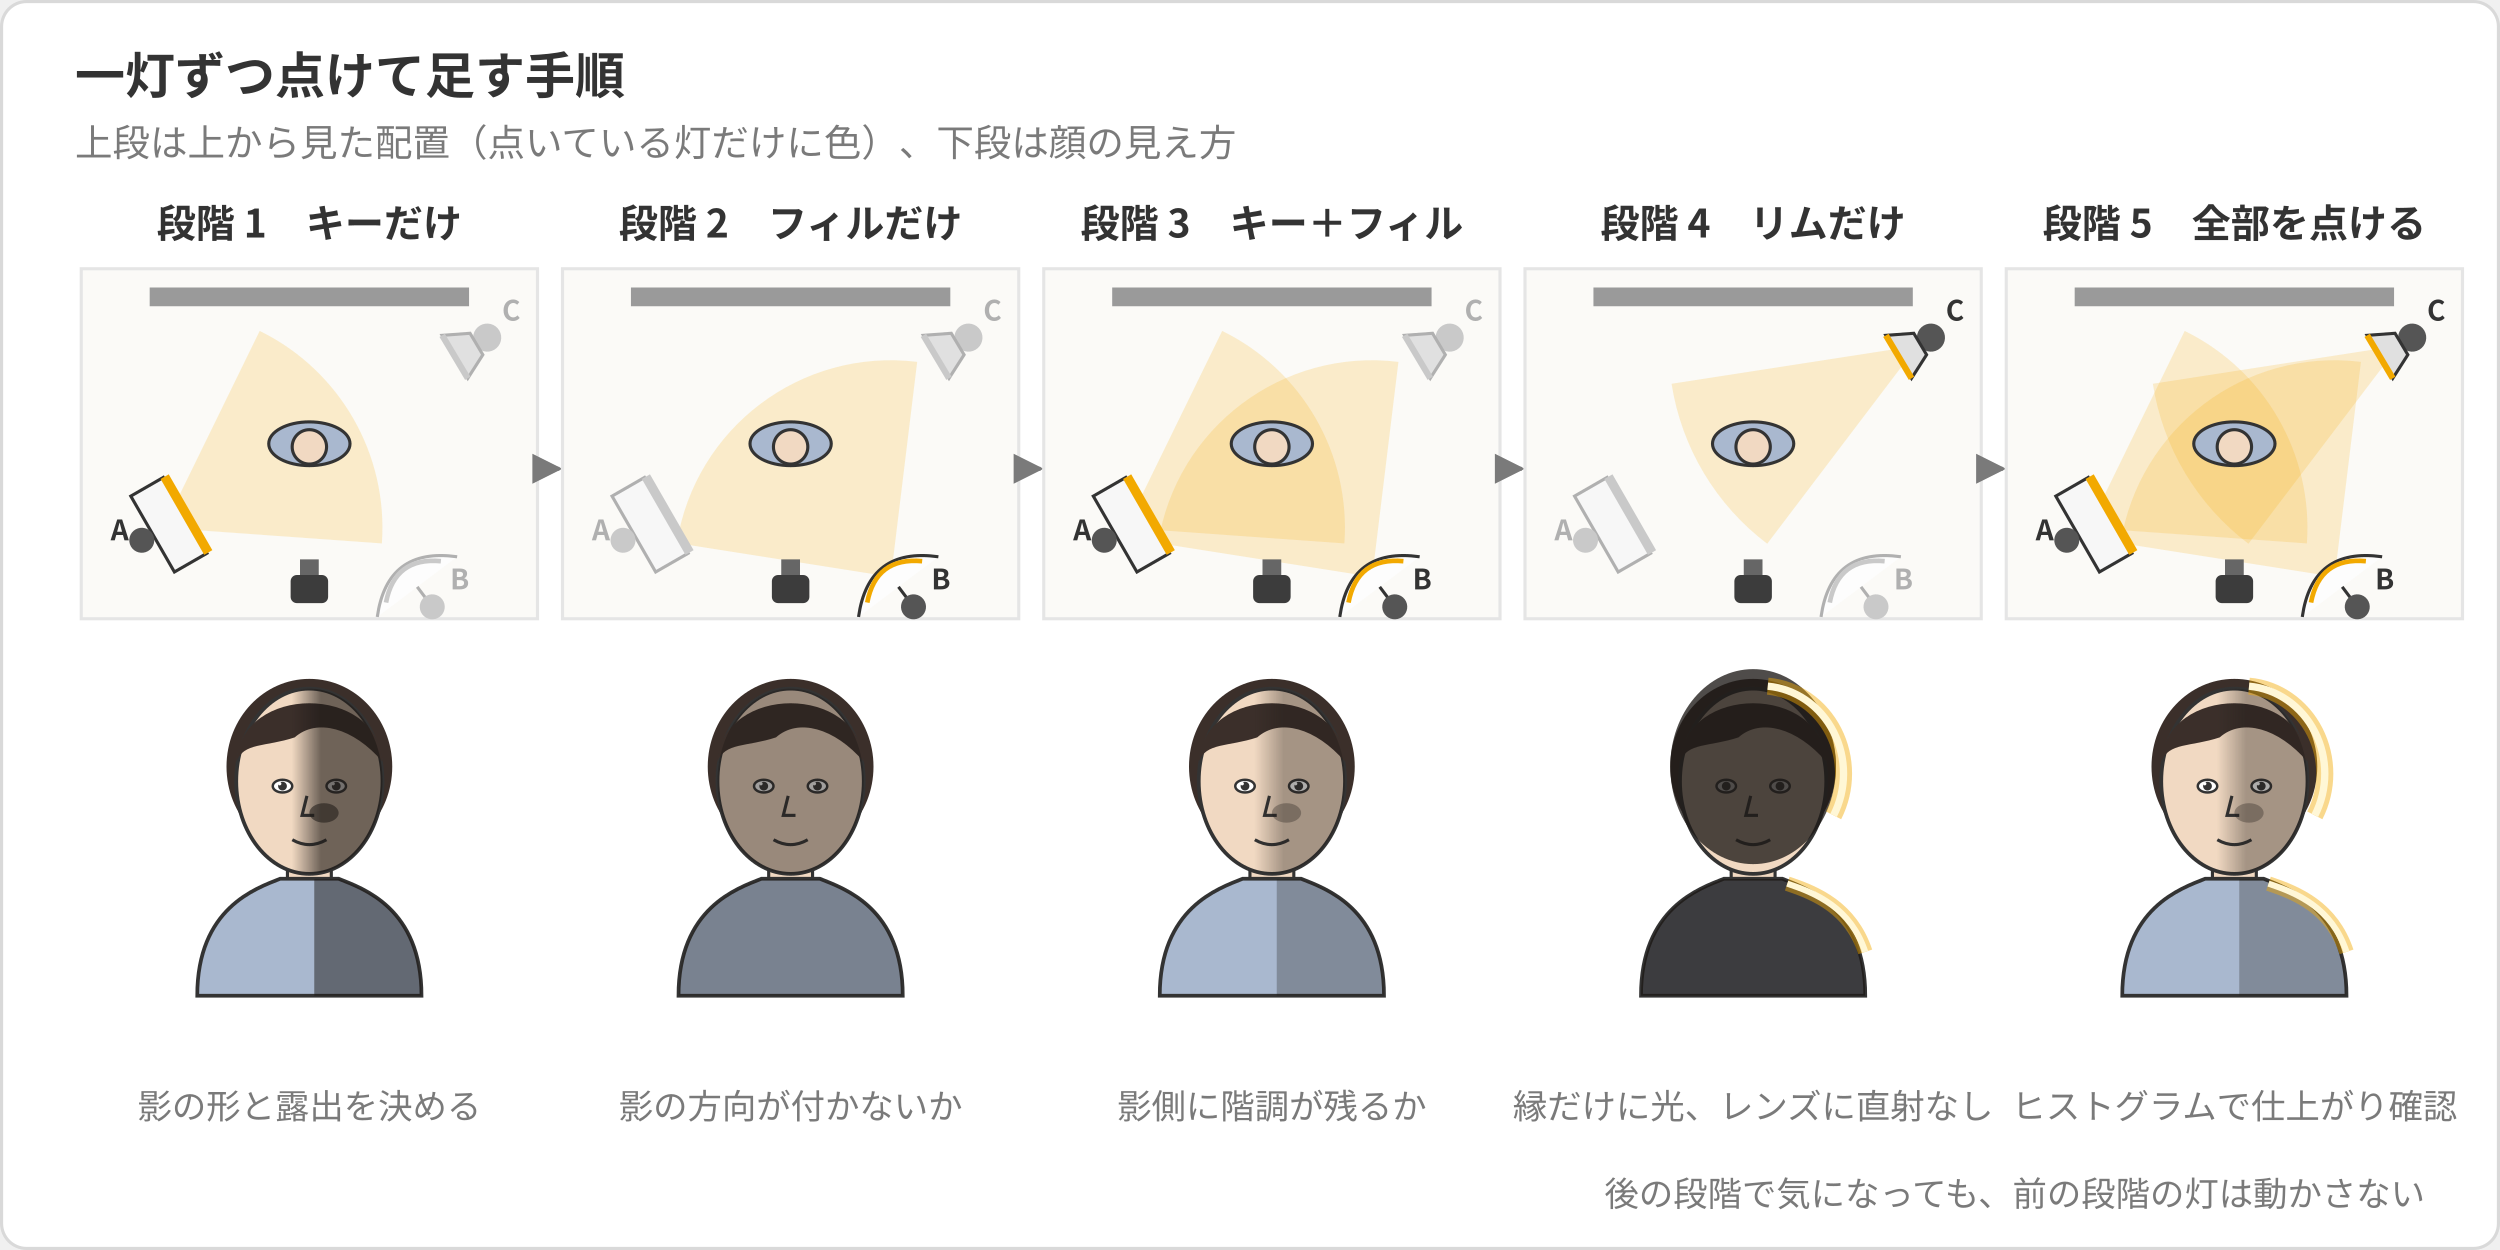
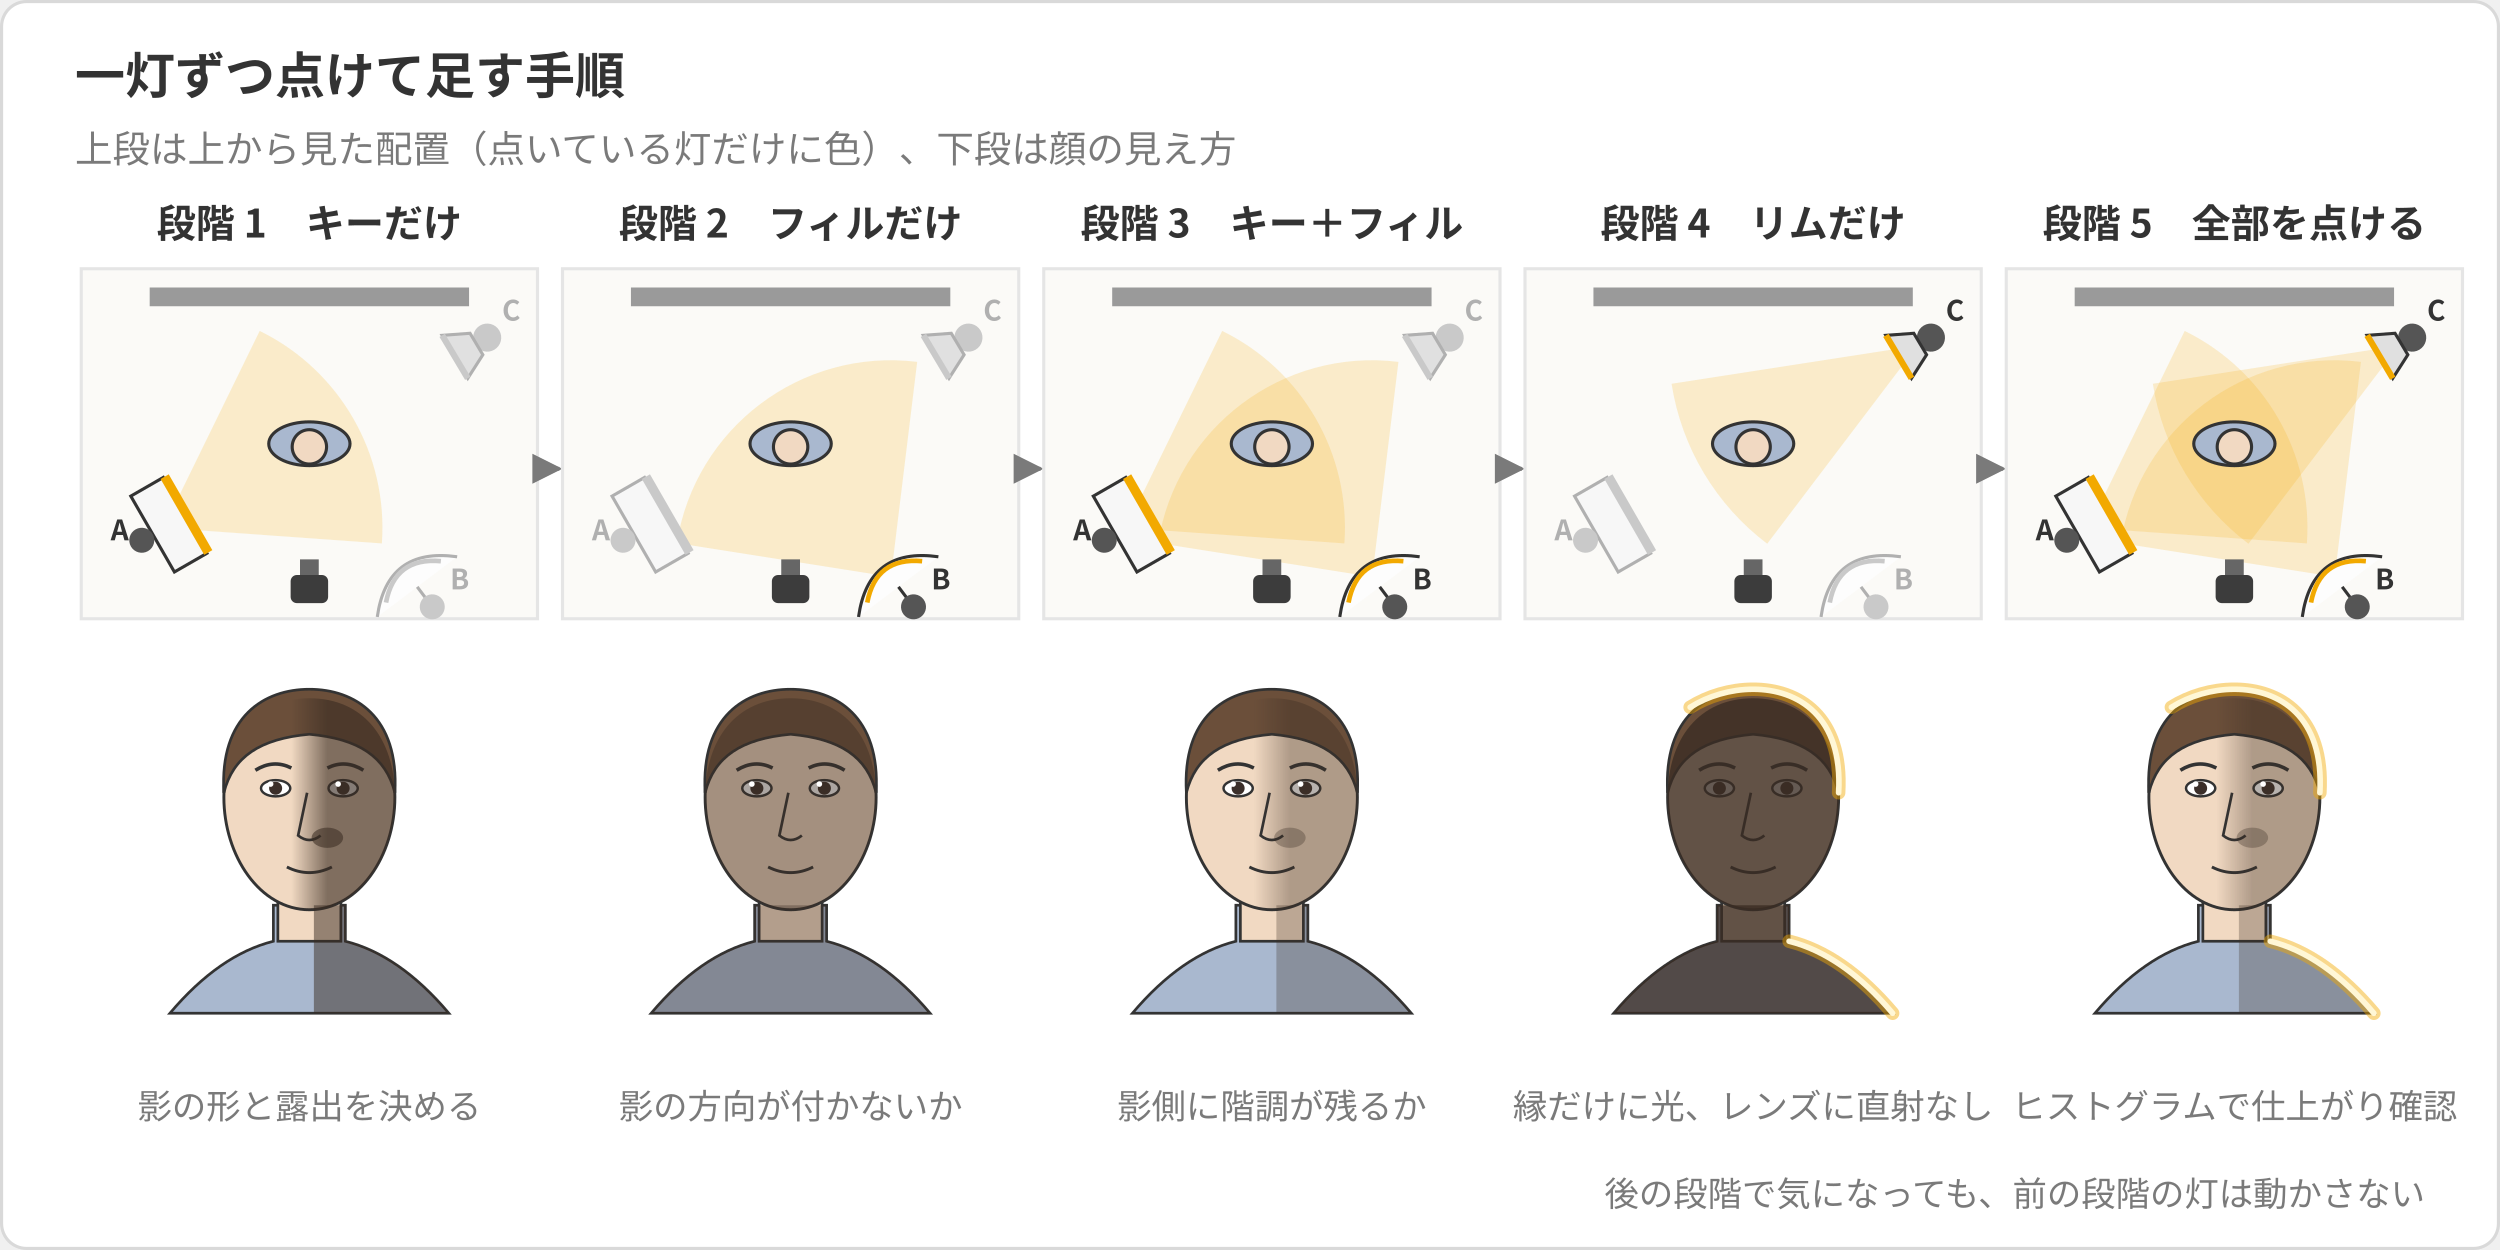
<svg xmlns="http://www.w3.org/2000/svg" viewBox="0 0 800 400" width="800" height="400" role="img" aria-label="一灯ずつ点けて足す手順">
  <defs>
-     <marker id="arrow" viewBox="0 0 10 10" refX="9" refY="5" markerWidth="8" markerHeight="8" orient="auto-start-reverse">
-       <path d="M0,0 L10,5 L0,10 Z" fill="#7a7a7a" />
-     </marker>
-     <marker id="arrow-ink" viewBox="0 0 10 10" refX="9" refY="5" markerWidth="8" markerHeight="8" orient="auto-start-reverse">
-       <path d="M0,0 L10,5 L0,10 Z" fill="#333333" />
-     </marker>
-     <marker id="arrow-light" viewBox="0 0 10 10" refX="9" refY="5" markerWidth="8" markerHeight="8" orient="auto-start-reverse">
-       <path d="M0,0 L10,5 L0,10 Z" fill="#f2a900" />
-     </marker>
-     <marker id="arrow-brown" viewBox="0 0 10 10" refX="9" refY="5" markerWidth="8" markerHeight="8" orient="auto-start-reverse">
-       <path d="M0,0 L10,5 L0,10 Z" fill="#b3541e" />
-     </marker>
    <filter id="blur" x="-30%" y="-30%" width="160%" height="160%">
      <feGaussianBlur stdDeviation="4" />
    </filter>
+     <clipPath id="face1">
+       <path d="M0,-48 C24,-48 38,-30 38,-4 C38,22 22,46 0,46 C-22,46 -38,22 -38,-4 C-38,-30 -24,-48 0,-48 Z" />
+     </clipPath>
+     <clipPath id="body2">
+       <path d="M-62,92 Q-40,66 -16,60 L-16,44 L16,44 L16,60 Q40,66 62,92 Z" />
+     </clipPath>
+     <linearGradient id="grad3" x1="0" y1="0" x2="1" y2="0">
+       <stop offset="0.4" stop-color="#3a2c22" stop-opacity="0" />
+       <stop offset="0.6" stop-color="#3a2c22" stop-opacity="0.62" />
+       <stop offset="1" stop-color="#3a2c22" stop-opacity="0.62" />
+     </linearGradient>
+     <marker id="arrow4" viewBox="0 0 10 10" refX="9" refY="5" markerWidth="8" markerHeight="8" orient="auto-start-reverse">
+       <path d="M0,0 L10,5 L0,10 Z" fill="#7a7a7a" />
+     </marker>
+     <clipPath id="face5">
+       <path d="M0,-48 C24,-48 38,-30 38,-4 C38,22 22,46 0,46 C-22,46 -38,22 -38,-4 C-38,-30 -24,-48 0,-48 Z" />
+     </clipPath>
+     <clipPath id="body6">
+       <path d="M-62,92 Q-40,66 -16,60 L-16,44 L16,44 L16,60 Q40,66 62,92 Z" />
+     </clipPath>
+     <clipPath id="face7">
+       <path d="M0,-48 C24,-48 38,-30 38,-4 C38,22 22,46 0,46 C-22,46 -38,22 -38,-4 C-38,-30 -24,-48 0,-48 Z" />
+     </clipPath>
+     <clipPath id="body8">
+       <path d="M-62,92 Q-40,66 -16,60 L-16,44 L16,44 L16,60 Q40,66 62,92 Z" />
+     </clipPath>
+     <linearGradient id="grad9" x1="0" y1="0" x2="1" y2="0">
+       <stop offset="0.4" stop-color="#3a2c22" stop-opacity="0" />
+       <stop offset="0.6" stop-color="#3a2c22" stop-opacity="0.36" />
+       <stop offset="1" stop-color="#3a2c22" stop-opacity="0.36" />
+     </linearGradient>
+     <clipPath id="face10">
+       <path d="M0,-48 C24,-48 38,-30 38,-4 C38,22 22,46 0,46 C-22,46 -38,22 -38,-4 C-38,-30 -24,-48 0,-48 Z" />
+     </clipPath>
+     <clipPath id="body11">
+       <path d="M-62,92 Q-40,66 -16,60 L-16,44 L16,44 L16,60 Q40,66 62,92 Z" />
+     </clipPath>
+     <clipPath id="face12">
+       <path d="M0,-48 C24,-48 38,-30 38,-4 C38,22 22,46 0,46 C-22,46 -38,22 -38,-4 C-38,-30 -24,-48 0,-48 Z" />
+     </clipPath>
+     <clipPath id="body13">
+       <path d="M-62,92 Q-40,66 -16,60 L-16,44 L16,44 L16,60 Q40,66 62,92 Z" />
+     </clipPath>
+     <linearGradient id="grad14" x1="0" y1="0" x2="1" y2="0">
+       <stop offset="0.4" stop-color="#3a2c22" stop-opacity="0" />
+       <stop offset="0.6" stop-color="#3a2c22" stop-opacity="0.36" />
+       <stop offset="1" stop-color="#3a2c22" stop-opacity="0.36" />
+     </linearGradient>
  </defs>
  <rect x="0.5" y="0.5" width="799" height="399" rx="8" fill="#ffffff" stroke="#d9d9d9" />
  <text x="24.0" y="30.0" font-family="'Noto Sans JP','Noto Sans CJK JP','Hiragino Sans','Yu Gothic','Meiryo',sans-serif" font-size="16" text-anchor="start" fill="#333333" font-weight="bold">
    <tspan x="24.0" dy="0">一灯ずつ点けて足す手順</tspan>
  </text>
-   <text x="24.0" y="50.0" font-family="'Noto Sans JP','Noto Sans CJK JP','Hiragino Sans','Yu Gothic','Meiryo',sans-serif" font-size="12" text-anchor="start" fill="#7a7a7a" font-weight="normal">
+   <text x="24.0" y="52.0" font-family="'Noto Sans JP','Noto Sans CJK JP','Hiragino Sans','Yu Gothic','Meiryo',sans-serif" font-size="12" text-anchor="start" fill="#7a7a7a" font-weight="normal">
    <tspan x="24.0" dy="0">上段は上から見た配置（点いている灯だけに色）、下段は顔の見え方</tspan>
  </text>
  <text x="99.0" y="76.0" font-family="'Noto Sans JP','Noto Sans CJK JP','Hiragino Sans','Yu Gothic','Meiryo',sans-serif" font-size="12.5" text-anchor="middle" fill="#333333" font-weight="bold">
    <tspan x="99.0" dy="0">段階 1　キーだけ</tspan>
  </text>
-   <rect x="26" y="86" width="146" height="112" fill="#fbfaf7" stroke="#e5e5e5" />
-   <rect x="47.9" y="92" width="102.2" height="6" fill="#9a9a9a" />
+   <rect x="26.0" y="86.0" width="146.0" height="112.0" rx="0" fill="#fbfaf7" stroke="#e5e5e5" stroke-width="1" />
+   <rect x="47.9" y="92.0" width="102.2" height="6.0" rx="0" fill="#9a9a9a" stroke="none" stroke-width="0" />
  <path d="M52.3,168.9 L83.1,105.9 A70.1,70.1 0 0,1 122.2,173.9 Z" fill="#f2a900" opacity="0.18" />
  <ellipse cx="99.0" cy="142.0" rx="13" ry="7" fill="#a9b8cf" stroke="#333333" stroke-width="1" />
  <circle cx="99.0" cy="143.0" r="5.5" fill="#f1d9c2" stroke="#333333" stroke-width="1" />
  <rect x="93.0" y="184.0" width="12" height="9" rx="2" fill="#3c3c3c" />
  <rect x="96.0" y="179.0" width="6" height="5" fill="#666" />
  <g transform="translate(52.3,168.9) rotate(-29.9)">
    <rect x="-4" y="-14" width="12" height="28" fill="#f7f7f7" stroke="#333333" stroke-width="1" />
    <rect x="7" y="-14" width="3" height="28" fill="#f2a900" />
    <circle cx="-8" cy="0" r="4" fill="#555555" />
  </g>
  <text x="38.3" y="172.9" font-family="'Noto Sans JP','Noto Sans CJK JP','Hiragino Sans','Yu Gothic','Meiryo',sans-serif" font-size="9" text-anchor="middle" fill="#333333" font-weight="bold">
    <tspan x="38.3" dy="0">A</tspan>
  </text>
  <g transform="translate(131.1,184.6) rotate(-127.0)">
    <path d="M-4,-16 Q12,0 -4,16" fill="#fdfdfd" stroke="#b0b0b0" stroke-width="1" />
    <path d="M-2,-11 Q8,0 -2,11" fill="none" stroke="#c9c9c9" stroke-width="1.5" />
    <line x1="-4" y1="0" x2="-12" y2="0" stroke="#b0b0b0" stroke-width="1" />
    <circle cx="-12" cy="0" r="4" fill="#c9c9c9" />
  </g>
  <text x="147.1" y="188.6" font-family="'Noto Sans JP','Noto Sans CJK JP','Hiragino Sans','Yu Gothic','Meiryo',sans-serif" font-size="9" text-anchor="middle" fill="#b0b0b0" font-weight="bold">
    <tspan x="147.1" dy="0">B</tspan>
  </text>
  <g transform="translate(151.6,110.6) rotate(149.2)">
    <circle cx="-5" cy="0" r="4.5" fill="#c9c9c9" />
    <path d="M-1,-4 L7,-8 L7,8 L-1,4 Z" fill="#e0e0e0" stroke="#b0b0b0" stroke-width="1" />
    <line x1="7" y1="-8" x2="7" y2="8" stroke="#c9c9c9" stroke-width="2" />
  </g>
  <text x="163.6" y="102.6" font-family="'Noto Sans JP','Noto Sans CJK JP','Hiragino Sans','Yu Gothic','Meiryo',sans-serif" font-size="9" text-anchor="middle" fill="#b0b0b0" font-weight="bold">
    <tspan x="163.6" dy="0">C</tspan>
  </text>
-   <g transform="translate(99.0,250.0)">
-     <defs>
-       <clipPath id="faceb0">
-         <ellipse cx="0" cy="0" rx="23.4" ry="29.64" />
-       </clipPath>
-       <linearGradient id="gradb0" x1="0" y1="0" x2="1" y2="0">
-         <stop offset="0.38" stop-color="#1e1a17" stop-opacity="0" />
-         <stop offset="0.58" stop-color="#1e1a17" stop-opacity="0.62" />
-         <stop offset="1" stop-color="#1e1a17" stop-opacity="0.62" />
-       </linearGradient>
-       <clipPath id="bodyb0">
-         <path d="M-35.88,68.64 C-35.88,40.56 -17.16,34.32 -9.36,31.2 L9.36,31.2 C17.16,34.32 35.88,40.56 35.88,68.64 Z" />
-       </clipPath>
-     </defs>
-     <rect x="-7.02" y="21.84" width="14.04" height="12.48" fill="#f1d9c2" stroke="#333333" stroke-width="1" />
-     <path d="M-35.88,68.64 C-35.88,40.56 -17.16,34.32 -9.36,31.2 L9.36,31.2 C17.16,34.32 35.88,40.56 35.88,68.64 Z" fill="#a9b8cf" stroke="#333333" stroke-width="1.2" />
-     <ellipse cx="0" cy="-4.68" rx="26.52" ry="28.08" fill="#3b2f2a" />
-     <ellipse cx="0" cy="0" rx="23.4" ry="29.64" fill="#f1d9c2" stroke="#333333" stroke-width="1.2" />
-     <path d="M-23.4,-6.24 C-21.84,-31.2 21.84,-31.2 23.4,-6.24 C14.04,-17.16 2.34,-20.28 -4.68,-14.04 C-14.04,-10.92 -21.06,-12.48 -23.4,-6.24 Z" fill="#3b2f2a" />
-     <ellipse cx="-8.6" cy="1.56" rx="3.12" ry="2.028" fill="#fff" stroke="#333333" stroke-width="0.8" />
-     <circle cx="-8.6" cy="1.56" r="1.404" fill="#333333" />
-     <circle cx="-9.5" cy="0.78" r="0.546" fill="#fff" />
-     <ellipse cx="8.6" cy="1.56" rx="3.12" ry="2.028" fill="#fff" stroke="#333333" stroke-width="0.8" />
-     <circle cx="8.6" cy="1.56" r="1.404" fill="#333333" />
-     <circle cx="7.6" cy="0.78" r="0.546" fill="#fff" />
-     <path d="M-0.78,4.68 L-2.34,10.92 L1.56,10.92" fill="none" stroke="#333333" stroke-width="1" />
-     <path d="M-5.46,18.72 Q0,21.84 5.46,18.72" fill="none" stroke="#333333" stroke-width="1" />
-     <ellipse cx="4.68" cy="10.14" rx="4.68" ry="3.12" fill="#1e1a17" opacity="0.56" />
-     <rect x="-23.4" y="-29.64" width="46.8" height="59.28" fill="url(#gradb0)" clip-path="url(#faceb0)" />
-     <rect x="1.56" y="31.2" width="35.88" height="39.0" fill="#1e1a17" opacity="0.50" clip-path="url(#bodyb0)" />
-   </g>
+   <g transform="translate(99.0,258.0) scale(0.72)">
+     <path d="M-62,92 Q-40,66 -16,60 L-16,44 L16,44 L16,60 Q40,66 62,92 Z" fill="#a9b8cf" stroke="#333333" stroke-width="1.2" />
+     <rect x="-14" y="30" width="28" height="30" fill="#f1d9c2" stroke="#333333" stroke-width="1.2" />
+     <path d="M0,-48 C24,-48 38,-30 38,-4 C38,22 22,46 0,46 C-22,46 -38,22 -38,-4 C-38,-30 -24,-48 0,-48 Z" fill="#f1d9c2" stroke="#333333" stroke-width="1.3" />
+     <path d="M-38,-6 C-40,-40 -20,-52 0,-52 C20,-52 40,-40 38,-6 C34,-22 22,-30 0,-32 C-22,-30 -34,-22 -38,-6 Z" fill="#6b4f3a" stroke="#333333" stroke-width="1.2" />
+     <path d="M-24,-16 Q-16,-21 -8,-17" fill="none" stroke="#333333" stroke-width="1.6" />
+     <path d="M8,-17 Q16,-21 24,-16" fill="none" stroke="#333333" stroke-width="1.6" />
+     <ellipse cx="-15" cy="-8" rx="6.5" ry="3.6" fill="#fff" stroke="#333333" stroke-width="1.1" />
+     <circle cx="-15" cy="-8" r="2.9" fill="#3b2f2a" />
+     <ellipse cx="15" cy="-8" rx="6.5" ry="3.6" fill="#fff" stroke="#333333" stroke-width="1.1" />
+     <circle cx="15" cy="-8" r="2.9" fill="#3b2f2a" />
+     <path d="M-1,-6 L-5,13 Q0,17 5,13" fill="none" stroke="#333333" stroke-width="1.2" />
+     <path d="M-10,27 Q0,32 10,27" fill="none" stroke="#333333" stroke-width="1.3" />
+   </g>
+   <g clip-path="url(#face1)" transform="translate(99.0,258.0) scale(0.72)">
+     <rect x="-40" y="-60" width="80" height="120" fill="url(#grad3)" />
+     <ellipse cx="8" cy="14" rx="7" ry="4.5" fill="#3a2c22" opacity="0.56" />
+   </g>
+   <g clip-path="url(#body2)" transform="translate(99.0,258.0) scale(0.72)">
+     <rect x="2" y="40" width="70" height="60" fill="#3a2c22" opacity="0.50" />
+   </g>
+   <circle cx="86.6" cy="250.9" r="0.9" fill="#fff" />
+   <circle cx="108.2" cy="250.9" r="0.9" fill="#fff" />
  <text x="99.0" y="358.0" font-family="'Noto Sans JP','Noto Sans CJK JP','Hiragino Sans','Yu Gothic','Meiryo',sans-serif" font-size="11" text-anchor="middle" fill="#7a7a7a" font-weight="normal">
    <tspan x="99.0" dy="0">影の形と露出を決める</tspan>
  </text>
-   <path d="M173,150 L179,150" stroke="#7a7a7a" stroke-width="1.2" marker-end="url(#arrow)" />
+   <line x1="173.0" y1="150.0" x2="179.0" y2="150.0" stroke="#7a7a7a" stroke-width="1.2" marker-end="url(#arrow4)" />
  <text x="253.0" y="76.0" font-family="'Noto Sans JP','Noto Sans CJK JP','Hiragino Sans','Yu Gothic','Meiryo',sans-serif" font-size="12.5" text-anchor="middle" fill="#333333" font-weight="bold">
    <tspan x="253.0" dy="0">段階 2　フィルだけ</tspan>
  </text>
-   <rect x="180" y="86" width="146" height="112" fill="#fbfaf7" stroke="#e5e5e5" />
-   <rect x="201.9" y="92" width="102.2" height="6" fill="#9a9a9a" />
+   <rect x="180.0" y="86.0" width="146.0" height="112.0" rx="0" fill="#fbfaf7" stroke="#e5e5e5" stroke-width="1" />
+   <rect x="201.9" y="92.0" width="102.2" height="6.0" rx="0" fill="#9a9a9a" stroke="none" stroke-width="0" />
  <path d="M285.1,184.6 L216.6,173.8 A69.3,69.3 0 0,1 293.5,115.8 Z" fill="#f2a900" opacity="0.18" />
  <ellipse cx="253.0" cy="142.0" rx="13" ry="7" fill="#a9b8cf" stroke="#333333" stroke-width="1" />
  <circle cx="253.0" cy="143.0" r="5.5" fill="#f1d9c2" stroke="#333333" stroke-width="1" />
  <rect x="247.0" y="184.0" width="12" height="9" rx="2" fill="#3c3c3c" />
  <rect x="250.0" y="179.0" width="6" height="5" fill="#666" />
  <g transform="translate(206.3,168.9) rotate(-29.9)">
    <rect x="-4" y="-14" width="12" height="28" fill="#f7f7f7" stroke="#b0b0b0" stroke-width="1" />
    <rect x="7" y="-14" width="3" height="28" fill="#c9c9c9" />
    <circle cx="-8" cy="0" r="4" fill="#c9c9c9" />
  </g>
  <text x="192.3" y="172.9" font-family="'Noto Sans JP','Noto Sans CJK JP','Hiragino Sans','Yu Gothic','Meiryo',sans-serif" font-size="9" text-anchor="middle" fill="#b0b0b0" font-weight="bold">
    <tspan x="192.3" dy="0">A</tspan>
  </text>
  <g transform="translate(285.1,184.6) rotate(-127.0)">
    <path d="M-4,-16 Q12,0 -4,16" fill="#fdfdfd" stroke="#333333" stroke-width="1" />
    <path d="M-2,-11 Q8,0 -2,11" fill="none" stroke="#f2a900" stroke-width="1.5" />
    <line x1="-4" y1="0" x2="-12" y2="0" stroke="#333333" stroke-width="1" />
    <circle cx="-12" cy="0" r="4" fill="#555555" />
  </g>
  <text x="301.1" y="188.6" font-family="'Noto Sans JP','Noto Sans CJK JP','Hiragino Sans','Yu Gothic','Meiryo',sans-serif" font-size="9" text-anchor="middle" fill="#333333" font-weight="bold">
    <tspan x="301.1" dy="0">B</tspan>
  </text>
  <g transform="translate(305.6,110.6) rotate(149.2)">
    <circle cx="-5" cy="0" r="4.5" fill="#c9c9c9" />
    <path d="M-1,-4 L7,-8 L7,8 L-1,4 Z" fill="#e0e0e0" stroke="#b0b0b0" stroke-width="1" />
    <line x1="7" y1="-8" x2="7" y2="8" stroke="#c9c9c9" stroke-width="2" />
  </g>
  <text x="317.6" y="102.6" font-family="'Noto Sans JP','Noto Sans CJK JP','Hiragino Sans','Yu Gothic','Meiryo',sans-serif" font-size="9" text-anchor="middle" fill="#b0b0b0" font-weight="bold">
    <tspan x="317.6" dy="0">C</tspan>
  </text>
-   <g transform="translate(253.0,250.0)">
-     <defs>
-       <clipPath id="faceb1">
-         <ellipse cx="0" cy="0" rx="23.4" ry="29.64" />
-       </clipPath>
-       <linearGradient id="gradb1" x1="0" y1="0" x2="1" y2="0">
-         <stop offset="0.38" stop-color="#1e1a17" stop-opacity="0" />
-         <stop offset="0.58" stop-color="#1e1a17" stop-opacity="0.42" />
-         <stop offset="1" stop-color="#1e1a17" stop-opacity="0.42" />
-       </linearGradient>
-       <clipPath id="bodyb1">
-         <path d="M-35.88,68.64 C-35.88,40.56 -17.16,34.32 -9.36,31.2 L9.36,31.2 C17.16,34.32 35.88,40.56 35.88,68.64 Z" />
-       </clipPath>
-     </defs>
-     <rect x="-7.02" y="21.84" width="14.04" height="12.48" fill="#f1d9c2" stroke="#333333" stroke-width="1" />
-     <path d="M-35.88,68.64 C-35.88,40.56 -17.16,34.32 -9.36,31.2 L9.36,31.2 C17.16,34.32 35.88,40.56 35.88,68.64 Z" fill="#a9b8cf" stroke="#333333" stroke-width="1.2" />
-     <ellipse cx="0" cy="-4.68" rx="26.52" ry="28.08" fill="#3b2f2a" />
-     <ellipse cx="0" cy="0" rx="23.4" ry="29.64" fill="#f1d9c2" stroke="#333333" stroke-width="1.2" />
-     <path d="M-23.4,-6.24 C-21.84,-31.2 21.84,-31.2 23.4,-6.24 C14.04,-17.16 2.34,-20.28 -4.68,-14.04 C-14.04,-10.92 -21.06,-12.48 -23.4,-6.24 Z" fill="#3b2f2a" />
-     <ellipse cx="-8.6" cy="1.56" rx="3.12" ry="2.028" fill="#fff" stroke="#333333" stroke-width="0.8" />
-     <circle cx="-8.6" cy="1.56" r="1.404" fill="#333333" />
-     <circle cx="-9.5" cy="0.78" r="0.546" fill="#fff" />
-     <ellipse cx="8.6" cy="1.56" rx="3.12" ry="2.028" fill="#fff" stroke="#333333" stroke-width="0.8" />
-     <circle cx="8.6" cy="1.56" r="1.404" fill="#333333" />
-     <circle cx="7.6" cy="0.78" r="0.546" fill="#fff" />
-     <path d="M-0.78,4.68 L-2.34,10.92 L1.56,10.92" fill="none" stroke="#333333" stroke-width="1" />
-     <path d="M-5.46,18.72 Q0,21.84 5.46,18.72" fill="none" stroke="#333333" stroke-width="1" />
-     <ellipse cx="0" cy="0" rx="23.4" ry="29.64" fill="#1e1a17" opacity="0.42" />
-     <rect x="-35.88" y="31.2" width="71.76" height="39.0" fill="#1e1a17" opacity="0.34" clip-path="url(#bodyb1)" />
-   </g>
+   <g transform="translate(253.0,258.0) scale(0.72)">
+     <path d="M-62,92 Q-40,66 -16,60 L-16,44 L16,44 L16,60 Q40,66 62,92 Z" fill="#a9b8cf" stroke="#333333" stroke-width="1.2" />
+     <rect x="-14" y="30" width="28" height="30" fill="#f1d9c2" stroke="#333333" stroke-width="1.2" />
+     <path d="M0,-48 C24,-48 38,-30 38,-4 C38,22 22,46 0,46 C-22,46 -38,22 -38,-4 C-38,-30 -24,-48 0,-48 Z" fill="#f1d9c2" stroke="#333333" stroke-width="1.3" />
+     <path d="M-38,-6 C-40,-40 -20,-52 0,-52 C20,-52 40,-40 38,-6 C34,-22 22,-30 0,-32 C-22,-30 -34,-22 -38,-6 Z" fill="#6b4f3a" stroke="#333333" stroke-width="1.2" />
+     <path d="M-24,-16 Q-16,-21 -8,-17" fill="none" stroke="#333333" stroke-width="1.6" />
+     <path d="M8,-17 Q16,-21 24,-16" fill="none" stroke="#333333" stroke-width="1.6" />
+     <ellipse cx="-15" cy="-8" rx="6.5" ry="3.6" fill="#fff" stroke="#333333" stroke-width="1.1" />
+     <circle cx="-15" cy="-8" r="2.9" fill="#3b2f2a" />
+     <ellipse cx="15" cy="-8" rx="6.5" ry="3.6" fill="#fff" stroke="#333333" stroke-width="1.1" />
+     <circle cx="15" cy="-8" r="2.9" fill="#3b2f2a" />
+     <path d="M-1,-6 L-5,13 Q0,17 5,13" fill="none" stroke="#333333" stroke-width="1.2" />
+     <path d="M-10,27 Q0,32 10,27" fill="none" stroke="#333333" stroke-width="1.3" />
+   </g>
+   <g clip-path="url(#face5)" transform="translate(253.0,258.0) scale(0.72)">
+     <rect x="-60" y="-60" width="120" height="120" fill="#3a2c22" opacity="0.42" />
+   </g>
+   <g clip-path="url(#body6)" transform="translate(253.0,258.0) scale(0.72)">
+     <rect x="-70" y="40" width="140" height="60" fill="#3a2c22" opacity="0.34" />
+   </g>
+   <circle cx="240.6" cy="250.9" r="0.9" fill="#fff" />
+   <circle cx="262.2" cy="250.9" r="0.9" fill="#fff" />
  <text x="253.0" y="358.0" font-family="'Noto Sans JP','Noto Sans CJK JP','Hiragino Sans','Yu Gothic','Meiryo',sans-serif" font-size="11" text-anchor="middle" fill="#7a7a7a" font-weight="normal">
    <tspan x="253.0" dy="0">影の方向が付かないか</tspan>
  </text>
-   <path d="M327,150 L333,150" stroke="#7a7a7a" stroke-width="1.2" marker-end="url(#arrow)" />
+   <line x1="327.0" y1="150.0" x2="333.0" y2="150.0" stroke="#7a7a7a" stroke-width="1.2" marker-end="url(#arrow4)" />
  <text x="407.0" y="76.0" font-family="'Noto Sans JP','Noto Sans CJK JP','Hiragino Sans','Yu Gothic','Meiryo',sans-serif" font-size="12.5" text-anchor="middle" fill="#333333" font-weight="bold">
    <tspan x="407.0" dy="0">段階 3　キー＋フィル</tspan>
  </text>
-   <rect x="334" y="86" width="146" height="112" fill="#fbfaf7" stroke="#e5e5e5" />
-   <rect x="355.9" y="92" width="102.2" height="6" fill="#9a9a9a" />
+   <rect x="334.0" y="86.0" width="146.0" height="112.0" rx="0" fill="#fbfaf7" stroke="#e5e5e5" stroke-width="1" />
+   <rect x="355.9" y="92.0" width="102.2" height="6.0" rx="0" fill="#9a9a9a" stroke="none" stroke-width="0" />
  <path d="M360.3,168.9 L391.1,105.9 A70.1,70.1 0 0,1 430.2,173.9 Z" fill="#f2a900" opacity="0.18" />
  <path d="M439.1,184.6 L370.6,173.8 A69.3,69.3 0 0,1 447.5,115.8 Z" fill="#f2a900" opacity="0.18" />
  <ellipse cx="407.0" cy="142.0" rx="13" ry="7" fill="#a9b8cf" stroke="#333333" stroke-width="1" />
  <circle cx="407.0" cy="143.0" r="5.5" fill="#f1d9c2" stroke="#333333" stroke-width="1" />
  <rect x="401.0" y="184.0" width="12" height="9" rx="2" fill="#3c3c3c" />
  <rect x="404.0" y="179.0" width="6" height="5" fill="#666" />
  <g transform="translate(360.3,168.9) rotate(-29.9)">
    <rect x="-4" y="-14" width="12" height="28" fill="#f7f7f7" stroke="#333333" stroke-width="1" />
    <rect x="7" y="-14" width="3" height="28" fill="#f2a900" />
    <circle cx="-8" cy="0" r="4" fill="#555555" />
  </g>
  <text x="346.3" y="172.9" font-family="'Noto Sans JP','Noto Sans CJK JP','Hiragino Sans','Yu Gothic','Meiryo',sans-serif" font-size="9" text-anchor="middle" fill="#333333" font-weight="bold">
    <tspan x="346.3" dy="0">A</tspan>
  </text>
  <g transform="translate(439.1,184.6) rotate(-127.0)">
    <path d="M-4,-16 Q12,0 -4,16" fill="#fdfdfd" stroke="#333333" stroke-width="1" />
    <path d="M-2,-11 Q8,0 -2,11" fill="none" stroke="#f2a900" stroke-width="1.5" />
    <line x1="-4" y1="0" x2="-12" y2="0" stroke="#333333" stroke-width="1" />
    <circle cx="-12" cy="0" r="4" fill="#555555" />
  </g>
  <text x="455.1" y="188.6" font-family="'Noto Sans JP','Noto Sans CJK JP','Hiragino Sans','Yu Gothic','Meiryo',sans-serif" font-size="9" text-anchor="middle" fill="#333333" font-weight="bold">
    <tspan x="455.1" dy="0">B</tspan>
  </text>
  <g transform="translate(459.6,110.6) rotate(149.2)">
    <circle cx="-5" cy="0" r="4.5" fill="#c9c9c9" />
    <path d="M-1,-4 L7,-8 L7,8 L-1,4 Z" fill="#e0e0e0" stroke="#b0b0b0" stroke-width="1" />
    <line x1="7" y1="-8" x2="7" y2="8" stroke="#c9c9c9" stroke-width="2" />
  </g>
  <text x="471.6" y="102.6" font-family="'Noto Sans JP','Noto Sans CJK JP','Hiragino Sans','Yu Gothic','Meiryo',sans-serif" font-size="9" text-anchor="middle" fill="#b0b0b0" font-weight="bold">
    <tspan x="471.6" dy="0">C</tspan>
  </text>
-   <g transform="translate(407.0,250.0)">
-     <defs>
-       <clipPath id="faceb2">
-         <ellipse cx="0" cy="0" rx="23.4" ry="29.64" />
-       </clipPath>
-       <linearGradient id="gradb2" x1="0" y1="0" x2="1" y2="0">
-         <stop offset="0.38" stop-color="#1e1a17" stop-opacity="0" />
-         <stop offset="0.58" stop-color="#1e1a17" stop-opacity="0.36" />
-         <stop offset="1" stop-color="#1e1a17" stop-opacity="0.36" />
-       </linearGradient>
-       <clipPath id="bodyb2">
-         <path d="M-35.88,68.64 C-35.88,40.56 -17.16,34.32 -9.36,31.2 L9.36,31.2 C17.16,34.32 35.88,40.56 35.88,68.64 Z" />
-       </clipPath>
-     </defs>
-     <rect x="-7.02" y="21.84" width="14.04" height="12.48" fill="#f1d9c2" stroke="#333333" stroke-width="1" />
-     <path d="M-35.88,68.64 C-35.88,40.56 -17.16,34.32 -9.36,31.2 L9.36,31.2 C17.16,34.32 35.88,40.56 35.88,68.64 Z" fill="#a9b8cf" stroke="#333333" stroke-width="1.2" />
-     <ellipse cx="0" cy="-4.68" rx="26.52" ry="28.08" fill="#3b2f2a" />
-     <ellipse cx="0" cy="0" rx="23.4" ry="29.64" fill="#f1d9c2" stroke="#333333" stroke-width="1.2" />
-     <path d="M-23.4,-6.24 C-21.84,-31.2 21.84,-31.2 23.4,-6.24 C14.04,-17.16 2.34,-20.28 -4.68,-14.04 C-14.04,-10.92 -21.06,-12.48 -23.4,-6.24 Z" fill="#3b2f2a" />
-     <ellipse cx="-8.6" cy="1.56" rx="3.12" ry="2.028" fill="#fff" stroke="#333333" stroke-width="0.8" />
-     <circle cx="-8.6" cy="1.56" r="1.404" fill="#333333" />
-     <circle cx="-9.5" cy="0.78" r="0.546" fill="#fff" />
-     <ellipse cx="8.6" cy="1.56" rx="3.12" ry="2.028" fill="#fff" stroke="#333333" stroke-width="0.8" />
-     <circle cx="8.6" cy="1.56" r="1.404" fill="#333333" />
-     <circle cx="7.6" cy="0.78" r="0.546" fill="#fff" />
-     <path d="M-0.78,4.68 L-2.34,10.92 L1.56,10.92" fill="none" stroke="#333333" stroke-width="1" />
-     <path d="M-5.46,18.72 Q0,21.84 5.46,18.72" fill="none" stroke="#333333" stroke-width="1" />
-     <ellipse cx="4.68" cy="10.14" rx="4.68" ry="3.12" fill="#1e1a17" opacity="0.32" />
-     <rect x="-23.4" y="-29.64" width="46.8" height="59.28" fill="url(#gradb2)" clip-path="url(#faceb2)" />
-     <rect x="1.56" y="31.2" width="35.88" height="39.0" fill="#1e1a17" opacity="0.29" clip-path="url(#bodyb2)" />
-   </g>
+   <g transform="translate(407.0,258.0) scale(0.72)">
+     <path d="M-62,92 Q-40,66 -16,60 L-16,44 L16,44 L16,60 Q40,66 62,92 Z" fill="#a9b8cf" stroke="#333333" stroke-width="1.2" />
+     <rect x="-14" y="30" width="28" height="30" fill="#f1d9c2" stroke="#333333" stroke-width="1.2" />
+     <path d="M0,-48 C24,-48 38,-30 38,-4 C38,22 22,46 0,46 C-22,46 -38,22 -38,-4 C-38,-30 -24,-48 0,-48 Z" fill="#f1d9c2" stroke="#333333" stroke-width="1.3" />
+     <path d="M-38,-6 C-40,-40 -20,-52 0,-52 C20,-52 40,-40 38,-6 C34,-22 22,-30 0,-32 C-22,-30 -34,-22 -38,-6 Z" fill="#6b4f3a" stroke="#333333" stroke-width="1.2" />
+     <path d="M-24,-16 Q-16,-21 -8,-17" fill="none" stroke="#333333" stroke-width="1.6" />
+     <path d="M8,-17 Q16,-21 24,-16" fill="none" stroke="#333333" stroke-width="1.6" />
+     <ellipse cx="-15" cy="-8" rx="6.5" ry="3.6" fill="#fff" stroke="#333333" stroke-width="1.1" />
+     <circle cx="-15" cy="-8" r="2.9" fill="#3b2f2a" />
+     <ellipse cx="15" cy="-8" rx="6.5" ry="3.6" fill="#fff" stroke="#333333" stroke-width="1.1" />
+     <circle cx="15" cy="-8" r="2.9" fill="#3b2f2a" />
+     <path d="M-1,-6 L-5,13 Q0,17 5,13" fill="none" stroke="#333333" stroke-width="1.2" />
+     <path d="M-10,27 Q0,32 10,27" fill="none" stroke="#333333" stroke-width="1.3" />
+   </g>
+   <g clip-path="url(#face7)" transform="translate(407.0,258.0) scale(0.72)">
+     <rect x="-40" y="-60" width="80" height="120" fill="url(#grad9)" />
+     <ellipse cx="8" cy="14" rx="7" ry="4.5" fill="#3a2c22" opacity="0.32" />
+   </g>
+   <g clip-path="url(#body8)" transform="translate(407.0,258.0) scale(0.72)">
+     <rect x="2" y="40" width="70" height="60" fill="#3a2c22" opacity="0.29" />
+   </g>
+   <circle cx="394.6" cy="250.9" r="0.9" fill="#fff" />
+   <circle cx="416.2" cy="250.9" r="0.9" fill="#fff" />
  <text x="407.0" y="358.0" font-family="'Noto Sans JP','Noto Sans CJK JP','Hiragino Sans','Yu Gothic','Meiryo',sans-serif" font-size="11" text-anchor="middle" fill="#7a7a7a" font-weight="normal">
    <tspan x="407.0" dy="0">影側に階調が残るか</tspan>
  </text>
-   <path d="M481,150 L487,150" stroke="#7a7a7a" stroke-width="1.2" marker-end="url(#arrow)" />
+   <line x1="481.0" y1="150.0" x2="487.0" y2="150.0" stroke="#7a7a7a" stroke-width="1.2" marker-end="url(#arrow4)" />
  <text x="561.0" y="76.0" font-family="'Noto Sans JP','Noto Sans CJK JP','Hiragino Sans','Yu Gothic','Meiryo',sans-serif" font-size="12.5" text-anchor="middle" fill="#333333" font-weight="bold">
    <tspan x="561.0" dy="0">段階 4　リムだけ</tspan>
  </text>
-   <rect x="488" y="86" width="146" height="112" fill="#fbfaf7" stroke="#e5e5e5" />
-   <rect x="509.9" y="92" width="102.2" height="6" fill="#9a9a9a" />
+   <rect x="488.0" y="86.0" width="146.0" height="112.0" rx="0" fill="#fbfaf7" stroke="#e5e5e5" stroke-width="1" />
+   <rect x="509.9" y="92.0" width="102.2" height="6.0" rx="0" fill="#9a9a9a" stroke="none" stroke-width="0" />
  <path d="M613.6,110.6 L565.5,174.0 A79.6,79.6 0 0,1 534.9,122.8 Z" fill="#f2a900" opacity="0.18" />
  <ellipse cx="561.0" cy="142.0" rx="13" ry="7" fill="#a9b8cf" stroke="#333333" stroke-width="1" />
  <circle cx="561.0" cy="143.0" r="5.5" fill="#f1d9c2" stroke="#333333" stroke-width="1" />
  <rect x="555.0" y="184.0" width="12" height="9" rx="2" fill="#3c3c3c" />
  <rect x="558.0" y="179.0" width="6" height="5" fill="#666" />
  <g transform="translate(514.3,168.9) rotate(-29.9)">
    <rect x="-4" y="-14" width="12" height="28" fill="#f7f7f7" stroke="#b0b0b0" stroke-width="1" />
    <rect x="7" y="-14" width="3" height="28" fill="#c9c9c9" />
    <circle cx="-8" cy="0" r="4" fill="#c9c9c9" />
  </g>
  <text x="500.3" y="172.9" font-family="'Noto Sans JP','Noto Sans CJK JP','Hiragino Sans','Yu Gothic','Meiryo',sans-serif" font-size="9" text-anchor="middle" fill="#b0b0b0" font-weight="bold">
    <tspan x="500.3" dy="0">A</tspan>
  </text>
  <g transform="translate(593.1,184.6) rotate(-127.0)">
    <path d="M-4,-16 Q12,0 -4,16" fill="#fdfdfd" stroke="#b0b0b0" stroke-width="1" />
    <path d="M-2,-11 Q8,0 -2,11" fill="none" stroke="#c9c9c9" stroke-width="1.5" />
    <line x1="-4" y1="0" x2="-12" y2="0" stroke="#b0b0b0" stroke-width="1" />
    <circle cx="-12" cy="0" r="4" fill="#c9c9c9" />
  </g>
  <text x="609.1" y="188.6" font-family="'Noto Sans JP','Noto Sans CJK JP','Hiragino Sans','Yu Gothic','Meiryo',sans-serif" font-size="9" text-anchor="middle" fill="#b0b0b0" font-weight="bold">
    <tspan x="609.1" dy="0">B</tspan>
  </text>
  <g transform="translate(613.6,110.6) rotate(149.2)">
    <circle cx="-5" cy="0" r="4.5" fill="#555555" />
    <path d="M-1,-4 L7,-8 L7,8 L-1,4 Z" fill="#e0e0e0" stroke="#333333" stroke-width="1" />
    <line x1="7" y1="-8" x2="7" y2="8" stroke="#f2a900" stroke-width="2" />
  </g>
  <text x="625.6" y="102.6" font-family="'Noto Sans JP','Noto Sans CJK JP','Hiragino Sans','Yu Gothic','Meiryo',sans-serif" font-size="9" text-anchor="middle" fill="#333333" font-weight="bold">
    <tspan x="625.6" dy="0">C</tspan>
  </text>
-   <g transform="translate(561.0,250.0)">
-     <defs>
-       <clipPath id="faceb3">
-         <ellipse cx="0" cy="0" rx="23.4" ry="29.64" />
-       </clipPath>
-       <linearGradient id="gradb3" x1="0" y1="0" x2="1" y2="0">
-         <stop offset="0.38" stop-color="#1e1a17" stop-opacity="0" />
-         <stop offset="0.58" stop-color="#1e1a17" stop-opacity="0.78" />
-         <stop offset="1" stop-color="#1e1a17" stop-opacity="0.78" />
-       </linearGradient>
-       <clipPath id="bodyb3">
-         <path d="M-35.88,68.64 C-35.88,40.56 -17.16,34.32 -9.36,31.2 L9.36,31.2 C17.16,34.32 35.88,40.56 35.88,68.64 Z" />
-       </clipPath>
-     </defs>
-     <rect x="-7.02" y="21.84" width="14.04" height="12.48" fill="#f1d9c2" stroke="#333333" stroke-width="1" />
-     <path d="M-35.88,68.64 C-35.88,40.56 -17.16,34.32 -9.36,31.2 L9.36,31.2 C17.16,34.32 35.88,40.56 35.88,68.64 Z" fill="#a9b8cf" stroke="#333333" stroke-width="1.2" />
-     <ellipse cx="0" cy="-4.68" rx="26.52" ry="28.08" fill="#3b2f2a" />
-     <ellipse cx="0" cy="0" rx="23.4" ry="29.64" fill="#f1d9c2" stroke="#333333" stroke-width="1.2" />
-     <path d="M-23.4,-6.24 C-21.84,-31.2 21.84,-31.2 23.4,-6.24 C14.04,-17.16 2.34,-20.28 -4.68,-14.04 C-14.04,-10.92 -21.06,-12.48 -23.4,-6.24 Z" fill="#3b2f2a" />
-     <ellipse cx="-8.6" cy="1.56" rx="3.12" ry="2.028" fill="#fff" stroke="#333333" stroke-width="0.8" />
-     <circle cx="-8.6" cy="1.56" r="1.404" fill="#333333" />
-     <ellipse cx="8.6" cy="1.56" rx="3.12" ry="2.028" fill="#fff" stroke="#333333" stroke-width="0.8" />
-     <circle cx="8.6" cy="1.56" r="1.404" fill="#333333" />
-     <path d="M-0.78,4.68 L-2.34,10.92 L1.56,10.92" fill="none" stroke="#333333" stroke-width="1" />
-     <path d="M-5.46,18.72 Q0,21.84 5.46,18.72" fill="none" stroke="#333333" stroke-width="1" />
-     <ellipse cx="0" cy="-4.68" rx="26.52" ry="31.2" fill="#1e1a17" opacity="0.78" />
-     <rect x="-35.88" y="31.2" width="71.76" height="39.0" fill="#1e1a17" opacity="0.78" clip-path="url(#bodyb3)" />
-     <path d="M4.68,-30.42 A26.52,28.08 0 0,1 25.74,10.92" fill="none" stroke="#f2a900" stroke-width="5.46" opacity="0.45" />
-     <path d="M4.68,-30.42 A26.52,28.08 0 0,1 25.74,10.92" fill="none" stroke="#fff7d6" stroke-width="2.34" />
-     <path d="M10.92,32.76 C20.28,35.88 31.2,40.56 35.88,54.6" fill="none" stroke="#f2a900" stroke-width="4.68" opacity="0.45" />
-     <path d="M10.92,32.76 C20.28,35.88 31.2,40.56 35.88,54.6" fill="none" stroke="#fff7d6" stroke-width="1.95" />
+   <g transform="translate(561.0,258.0) scale(0.72)">
+     <path d="M-62,92 Q-40,66 -16,60 L-16,44 L16,44 L16,60 Q40,66 62,92 Z" fill="#a9b8cf" stroke="#333333" stroke-width="1.2" />
+     <rect x="-14" y="30" width="28" height="30" fill="#f1d9c2" stroke="#333333" stroke-width="1.2" />
+     <path d="M0,-48 C24,-48 38,-30 38,-4 C38,22 22,46 0,46 C-22,46 -38,22 -38,-4 C-38,-30 -24,-48 0,-48 Z" fill="#f1d9c2" stroke="#333333" stroke-width="1.3" />
+     <path d="M-38,-6 C-40,-40 -20,-52 0,-52 C20,-52 40,-40 38,-6 C34,-22 22,-30 0,-32 C-22,-30 -34,-22 -38,-6 Z" fill="#6b4f3a" stroke="#333333" stroke-width="1.2" />
+     <path d="M-24,-16 Q-16,-21 -8,-17" fill="none" stroke="#333333" stroke-width="1.6" />
+     <path d="M8,-17 Q16,-21 24,-16" fill="none" stroke="#333333" stroke-width="1.6" />
+     <ellipse cx="-15" cy="-8" rx="6.5" ry="3.6" fill="#fff" stroke="#333333" stroke-width="1.1" />
+     <circle cx="-15" cy="-8" r="2.9" fill="#3b2f2a" />
+     <ellipse cx="15" cy="-8" rx="6.5" ry="3.6" fill="#fff" stroke="#333333" stroke-width="1.1" />
+     <circle cx="15" cy="-8" r="2.9" fill="#3b2f2a" />
+     <path d="M-1,-6 L-5,13 Q0,17 5,13" fill="none" stroke="#333333" stroke-width="1.2" />
+     <path d="M-10,27 Q0,32 10,27" fill="none" stroke="#333333" stroke-width="1.3" />
+   </g>
+   <g clip-path="url(#face10)" transform="translate(561.0,258.0) scale(0.72)">
+     <rect x="-60" y="-60" width="120" height="120" fill="#3a2c22" opacity="0.78" />
+   </g>
+   <g clip-path="url(#body11)" transform="translate(561.0,258.0) scale(0.72)">
+     <rect x="-70" y="40" width="140" height="60" fill="#3a2c22" opacity="0.78" />
+   </g>
+   <g transform="translate(561.0,258.0) scale(0.72)">
+     <path d="M-28,-44 C-20,-49 -10,-52 0,-52 C20,-52 40,-40 38,-6" fill="none" stroke="#f2a900" stroke-width="6" stroke-linecap="round" opacity="0.45" />
+     <path d="M-28,-44 C-20,-49 -10,-52 0,-52 C20,-52 40,-40 38,-6" fill="none" stroke="#fff7d6" stroke-width="2.5" stroke-linecap="round" />
+     <path d="M16,60 Q40,66 62,92" fill="none" stroke="#f2a900" stroke-width="6" stroke-linecap="round" opacity="0.45" />
+     <path d="M16,60 Q40,66 62,92" fill="none" stroke="#fff7d6" stroke-width="2.5" stroke-linecap="round" />
  </g>
  <text x="561.0" y="358.0" font-family="'Noto Sans JP','Noto Sans CJK JP','Hiragino Sans','Yu Gothic','Meiryo',sans-serif" font-size="11" text-anchor="middle" fill="#7a7a7a" font-weight="normal">
    <tspan x="561.0" dy="0">縁だけに光、レンズに直射なし</tspan>
  </text>
-   <path d="M635,150 L641,150" stroke="#7a7a7a" stroke-width="1.2" marker-end="url(#arrow)" />
+   <line x1="635.0" y1="150.0" x2="641.0" y2="150.0" stroke="#7a7a7a" stroke-width="1.2" marker-end="url(#arrow4)" />
  <text x="715.0" y="76.0" font-family="'Noto Sans JP','Noto Sans CJK JP','Hiragino Sans','Yu Gothic','Meiryo',sans-serif" font-size="12.5" text-anchor="middle" fill="#333333" font-weight="bold">
    <tspan x="715.0" dy="0">段階 5　全部を点ける</tspan>
  </text>
-   <rect x="642" y="86" width="146" height="112" fill="#fbfaf7" stroke="#e5e5e5" />
-   <rect x="663.9" y="92" width="102.2" height="6" fill="#9a9a9a" />
+   <rect x="642.0" y="86.0" width="146.0" height="112.0" rx="0" fill="#fbfaf7" stroke="#e5e5e5" stroke-width="1" />
+   <rect x="663.9" y="92.0" width="102.2" height="6.0" rx="0" fill="#9a9a9a" stroke="none" stroke-width="0" />
  <path d="M668.3,168.9 L699.1,105.9 A70.1,70.1 0 0,1 738.2,173.9 Z" fill="#f2a900" opacity="0.18" />
  <path d="M747.1,184.6 L678.6,173.8 A69.3,69.3 0 0,1 755.5,115.8 Z" fill="#f2a900" opacity="0.18" />
  <path d="M767.6,110.6 L719.5,174.0 A79.6,79.6 0 0,1 688.9,122.8 Z" fill="#f2a900" opacity="0.18" />
  <ellipse cx="715.0" cy="142.0" rx="13" ry="7" fill="#a9b8cf" stroke="#333333" stroke-width="1" />
  <circle cx="715.0" cy="143.0" r="5.5" fill="#f1d9c2" stroke="#333333" stroke-width="1" />
  <rect x="709.0" y="184.0" width="12" height="9" rx="2" fill="#3c3c3c" />
  <rect x="712.0" y="179.0" width="6" height="5" fill="#666" />
  <g transform="translate(668.3,168.9) rotate(-29.9)">
    <rect x="-4" y="-14" width="12" height="28" fill="#f7f7f7" stroke="#333333" stroke-width="1" />
    <rect x="7" y="-14" width="3" height="28" fill="#f2a900" />
    <circle cx="-8" cy="0" r="4" fill="#555555" />
  </g>
  <text x="654.3" y="172.9" font-family="'Noto Sans JP','Noto Sans CJK JP','Hiragino Sans','Yu Gothic','Meiryo',sans-serif" font-size="9" text-anchor="middle" fill="#333333" font-weight="bold">
    <tspan x="654.3" dy="0">A</tspan>
  </text>
  <g transform="translate(747.1,184.6) rotate(-127.0)">
    <path d="M-4,-16 Q12,0 -4,16" fill="#fdfdfd" stroke="#333333" stroke-width="1" />
    <path d="M-2,-11 Q8,0 -2,11" fill="none" stroke="#f2a900" stroke-width="1.5" />
    <line x1="-4" y1="0" x2="-12" y2="0" stroke="#333333" stroke-width="1" />
    <circle cx="-12" cy="0" r="4" fill="#555555" />
  </g>
  <text x="763.1" y="188.6" font-family="'Noto Sans JP','Noto Sans CJK JP','Hiragino Sans','Yu Gothic','Meiryo',sans-serif" font-size="9" text-anchor="middle" fill="#333333" font-weight="bold">
    <tspan x="763.1" dy="0">B</tspan>
  </text>
  <g transform="translate(767.6,110.6) rotate(149.2)">
    <circle cx="-5" cy="0" r="4.5" fill="#555555" />
    <path d="M-1,-4 L7,-8 L7,8 L-1,4 Z" fill="#e0e0e0" stroke="#333333" stroke-width="1" />
    <line x1="7" y1="-8" x2="7" y2="8" stroke="#f2a900" stroke-width="2" />
  </g>
  <text x="779.6" y="102.6" font-family="'Noto Sans JP','Noto Sans CJK JP','Hiragino Sans','Yu Gothic','Meiryo',sans-serif" font-size="9" text-anchor="middle" fill="#333333" font-weight="bold">
    <tspan x="779.6" dy="0">C</tspan>
  </text>
-   <g transform="translate(715.0,250.0)">
-     <defs>
-       <clipPath id="faceb4">
-         <ellipse cx="0" cy="0" rx="23.4" ry="29.64" />
-       </clipPath>
-       <linearGradient id="gradb4" x1="0" y1="0" x2="1" y2="0">
-         <stop offset="0.38" stop-color="#1e1a17" stop-opacity="0" />
-         <stop offset="0.58" stop-color="#1e1a17" stop-opacity="0.36" />
-         <stop offset="1" stop-color="#1e1a17" stop-opacity="0.36" />
-       </linearGradient>
-       <clipPath id="bodyb4">
-         <path d="M-35.88,68.64 C-35.88,40.56 -17.16,34.32 -9.36,31.2 L9.36,31.2 C17.16,34.32 35.88,40.56 35.88,68.64 Z" />
-       </clipPath>
-     </defs>
-     <rect x="-7.02" y="21.84" width="14.04" height="12.48" fill="#f1d9c2" stroke="#333333" stroke-width="1" />
-     <path d="M-35.88,68.64 C-35.88,40.56 -17.16,34.32 -9.36,31.2 L9.36,31.2 C17.16,34.32 35.88,40.56 35.88,68.64 Z" fill="#a9b8cf" stroke="#333333" stroke-width="1.2" />
-     <ellipse cx="0" cy="-4.68" rx="26.52" ry="28.08" fill="#3b2f2a" />
-     <ellipse cx="0" cy="0" rx="23.4" ry="29.64" fill="#f1d9c2" stroke="#333333" stroke-width="1.2" />
-     <path d="M-23.4,-6.24 C-21.84,-31.2 21.84,-31.2 23.4,-6.24 C14.04,-17.16 2.34,-20.28 -4.68,-14.04 C-14.04,-10.92 -21.06,-12.48 -23.4,-6.24 Z" fill="#3b2f2a" />
-     <ellipse cx="-8.6" cy="1.56" rx="3.12" ry="2.028" fill="#fff" stroke="#333333" stroke-width="0.8" />
-     <circle cx="-8.6" cy="1.56" r="1.404" fill="#333333" />
-     <circle cx="-9.5" cy="0.78" r="0.546" fill="#fff" />
-     <ellipse cx="8.6" cy="1.56" rx="3.12" ry="2.028" fill="#fff" stroke="#333333" stroke-width="0.8" />
-     <circle cx="8.6" cy="1.56" r="1.404" fill="#333333" />
-     <circle cx="7.6" cy="0.78" r="0.546" fill="#fff" />
-     <path d="M-0.78,4.68 L-2.34,10.92 L1.56,10.92" fill="none" stroke="#333333" stroke-width="1" />
-     <path d="M-5.46,18.72 Q0,21.84 5.46,18.72" fill="none" stroke="#333333" stroke-width="1" />
-     <ellipse cx="4.68" cy="10.14" rx="4.68" ry="3.12" fill="#1e1a17" opacity="0.32" />
-     <rect x="-23.4" y="-29.64" width="46.8" height="59.28" fill="url(#gradb4)" clip-path="url(#faceb4)" />
-     <rect x="1.56" y="31.2" width="35.88" height="39.0" fill="#1e1a17" opacity="0.29" clip-path="url(#bodyb4)" />
-     <path d="M4.68,-30.42 A26.52,28.08 0 0,1 25.74,10.92" fill="none" stroke="#f2a900" stroke-width="5.46" opacity="0.45" />
-     <path d="M4.68,-30.42 A26.52,28.08 0 0,1 25.74,10.92" fill="none" stroke="#fff7d6" stroke-width="2.34" />
-     <path d="M10.92,32.76 C20.28,35.88 31.2,40.56 35.88,54.6" fill="none" stroke="#f2a900" stroke-width="4.68" opacity="0.45" />
-     <path d="M10.92,32.76 C20.28,35.88 31.2,40.56 35.88,54.6" fill="none" stroke="#fff7d6" stroke-width="1.95" />
-   </g>
+   <g transform="translate(715.0,258.0) scale(0.72)">
+     <path d="M-62,92 Q-40,66 -16,60 L-16,44 L16,44 L16,60 Q40,66 62,92 Z" fill="#a9b8cf" stroke="#333333" stroke-width="1.2" />
+     <rect x="-14" y="30" width="28" height="30" fill="#f1d9c2" stroke="#333333" stroke-width="1.2" />
+     <path d="M0,-48 C24,-48 38,-30 38,-4 C38,22 22,46 0,46 C-22,46 -38,22 -38,-4 C-38,-30 -24,-48 0,-48 Z" fill="#f1d9c2" stroke="#333333" stroke-width="1.3" />
+     <path d="M-38,-6 C-40,-40 -20,-52 0,-52 C20,-52 40,-40 38,-6 C34,-22 22,-30 0,-32 C-22,-30 -34,-22 -38,-6 Z" fill="#6b4f3a" stroke="#333333" stroke-width="1.2" />
+     <path d="M-24,-16 Q-16,-21 -8,-17" fill="none" stroke="#333333" stroke-width="1.6" />
+     <path d="M8,-17 Q16,-21 24,-16" fill="none" stroke="#333333" stroke-width="1.6" />
+     <ellipse cx="-15" cy="-8" rx="6.5" ry="3.6" fill="#fff" stroke="#333333" stroke-width="1.1" />
+     <circle cx="-15" cy="-8" r="2.9" fill="#3b2f2a" />
+     <ellipse cx="15" cy="-8" rx="6.5" ry="3.6" fill="#fff" stroke="#333333" stroke-width="1.1" />
+     <circle cx="15" cy="-8" r="2.9" fill="#3b2f2a" />
+     <path d="M-1,-6 L-5,13 Q0,17 5,13" fill="none" stroke="#333333" stroke-width="1.2" />
+     <path d="M-10,27 Q0,32 10,27" fill="none" stroke="#333333" stroke-width="1.3" />
+   </g>
+   <g clip-path="url(#face12)" transform="translate(715.0,258.0) scale(0.72)">
+     <rect x="-40" y="-60" width="80" height="120" fill="url(#grad14)" />
+     <ellipse cx="8" cy="14" rx="7" ry="4.5" fill="#3a2c22" opacity="0.32" />
+   </g>
+   <g clip-path="url(#body13)" transform="translate(715.0,258.0) scale(0.72)">
+     <rect x="2" y="40" width="70" height="60" fill="#3a2c22" opacity="0.29" />
+   </g>
+   <g transform="translate(715.0,258.0) scale(0.72)">
+     <path d="M-28,-44 C-20,-49 -10,-52 0,-52 C20,-52 40,-40 38,-6" fill="none" stroke="#f2a900" stroke-width="6" stroke-linecap="round" opacity="0.45" />
+     <path d="M-28,-44 C-20,-49 -10,-52 0,-52 C20,-52 40,-40 38,-6" fill="none" stroke="#fff7d6" stroke-width="2.5" stroke-linecap="round" />
+     <path d="M16,60 Q40,66 62,92" fill="none" stroke="#f2a900" stroke-width="6" stroke-linecap="round" opacity="0.45" />
+     <path d="M16,60 Q40,66 62,92" fill="none" stroke="#fff7d6" stroke-width="2.5" stroke-linecap="round" />
+   </g>
+   <circle cx="702.6" cy="250.9" r="0.9" fill="#fff" />
+   <circle cx="724.2" cy="250.9" r="0.9" fill="#fff" />
  <text x="715.0" y="358.0" font-family="'Noto Sans JP','Noto Sans CJK JP','Hiragino Sans','Yu Gothic','Meiryo',sans-serif" font-size="11" text-anchor="middle" fill="#7a7a7a" font-weight="normal">
    <tspan x="715.0" dy="0">ヒストグラムで仕上がり確認</tspan>
  </text>
  <text x="776.0" y="386.0" font-family="'Noto Sans JP','Noto Sans CJK JP','Hiragino Sans','Yu Gothic','Meiryo',sans-serif" font-size="11" text-anchor="end" fill="#7a7a7a" font-weight="normal">
    <tspan x="776.0" dy="0">後の段階で気になっても、前の段階の灯は動かさない</tspan>
  </text>
</svg>
